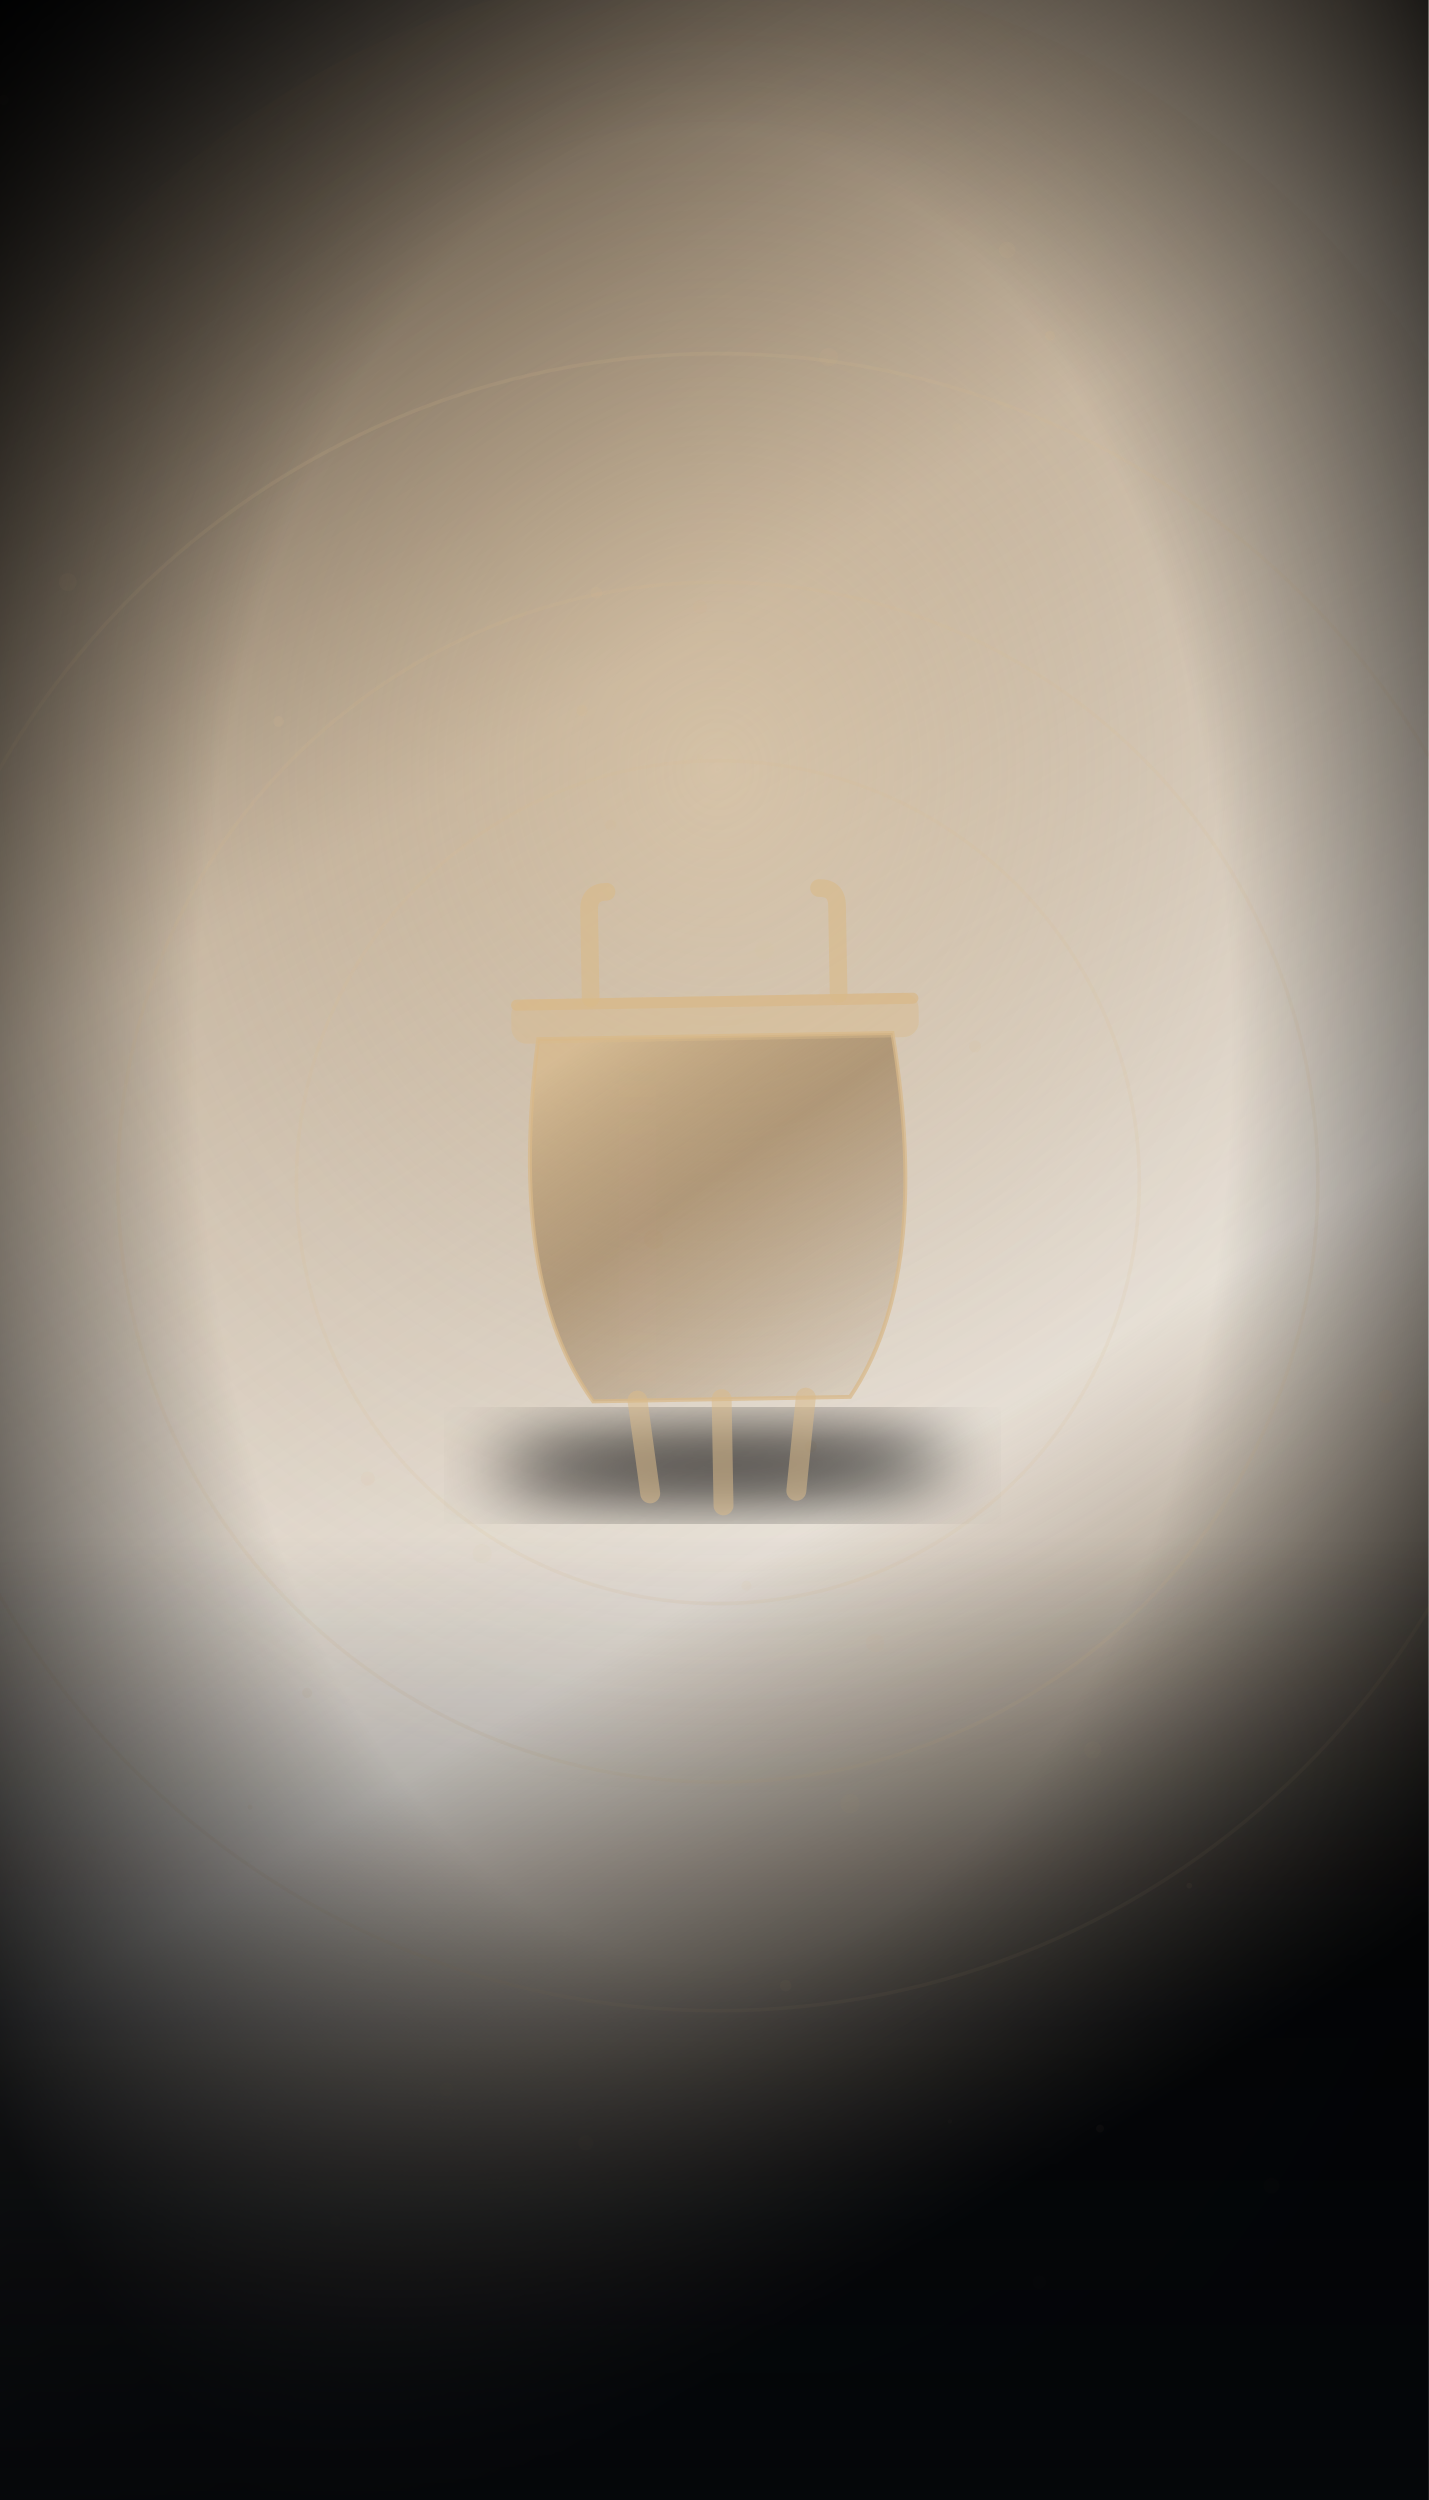
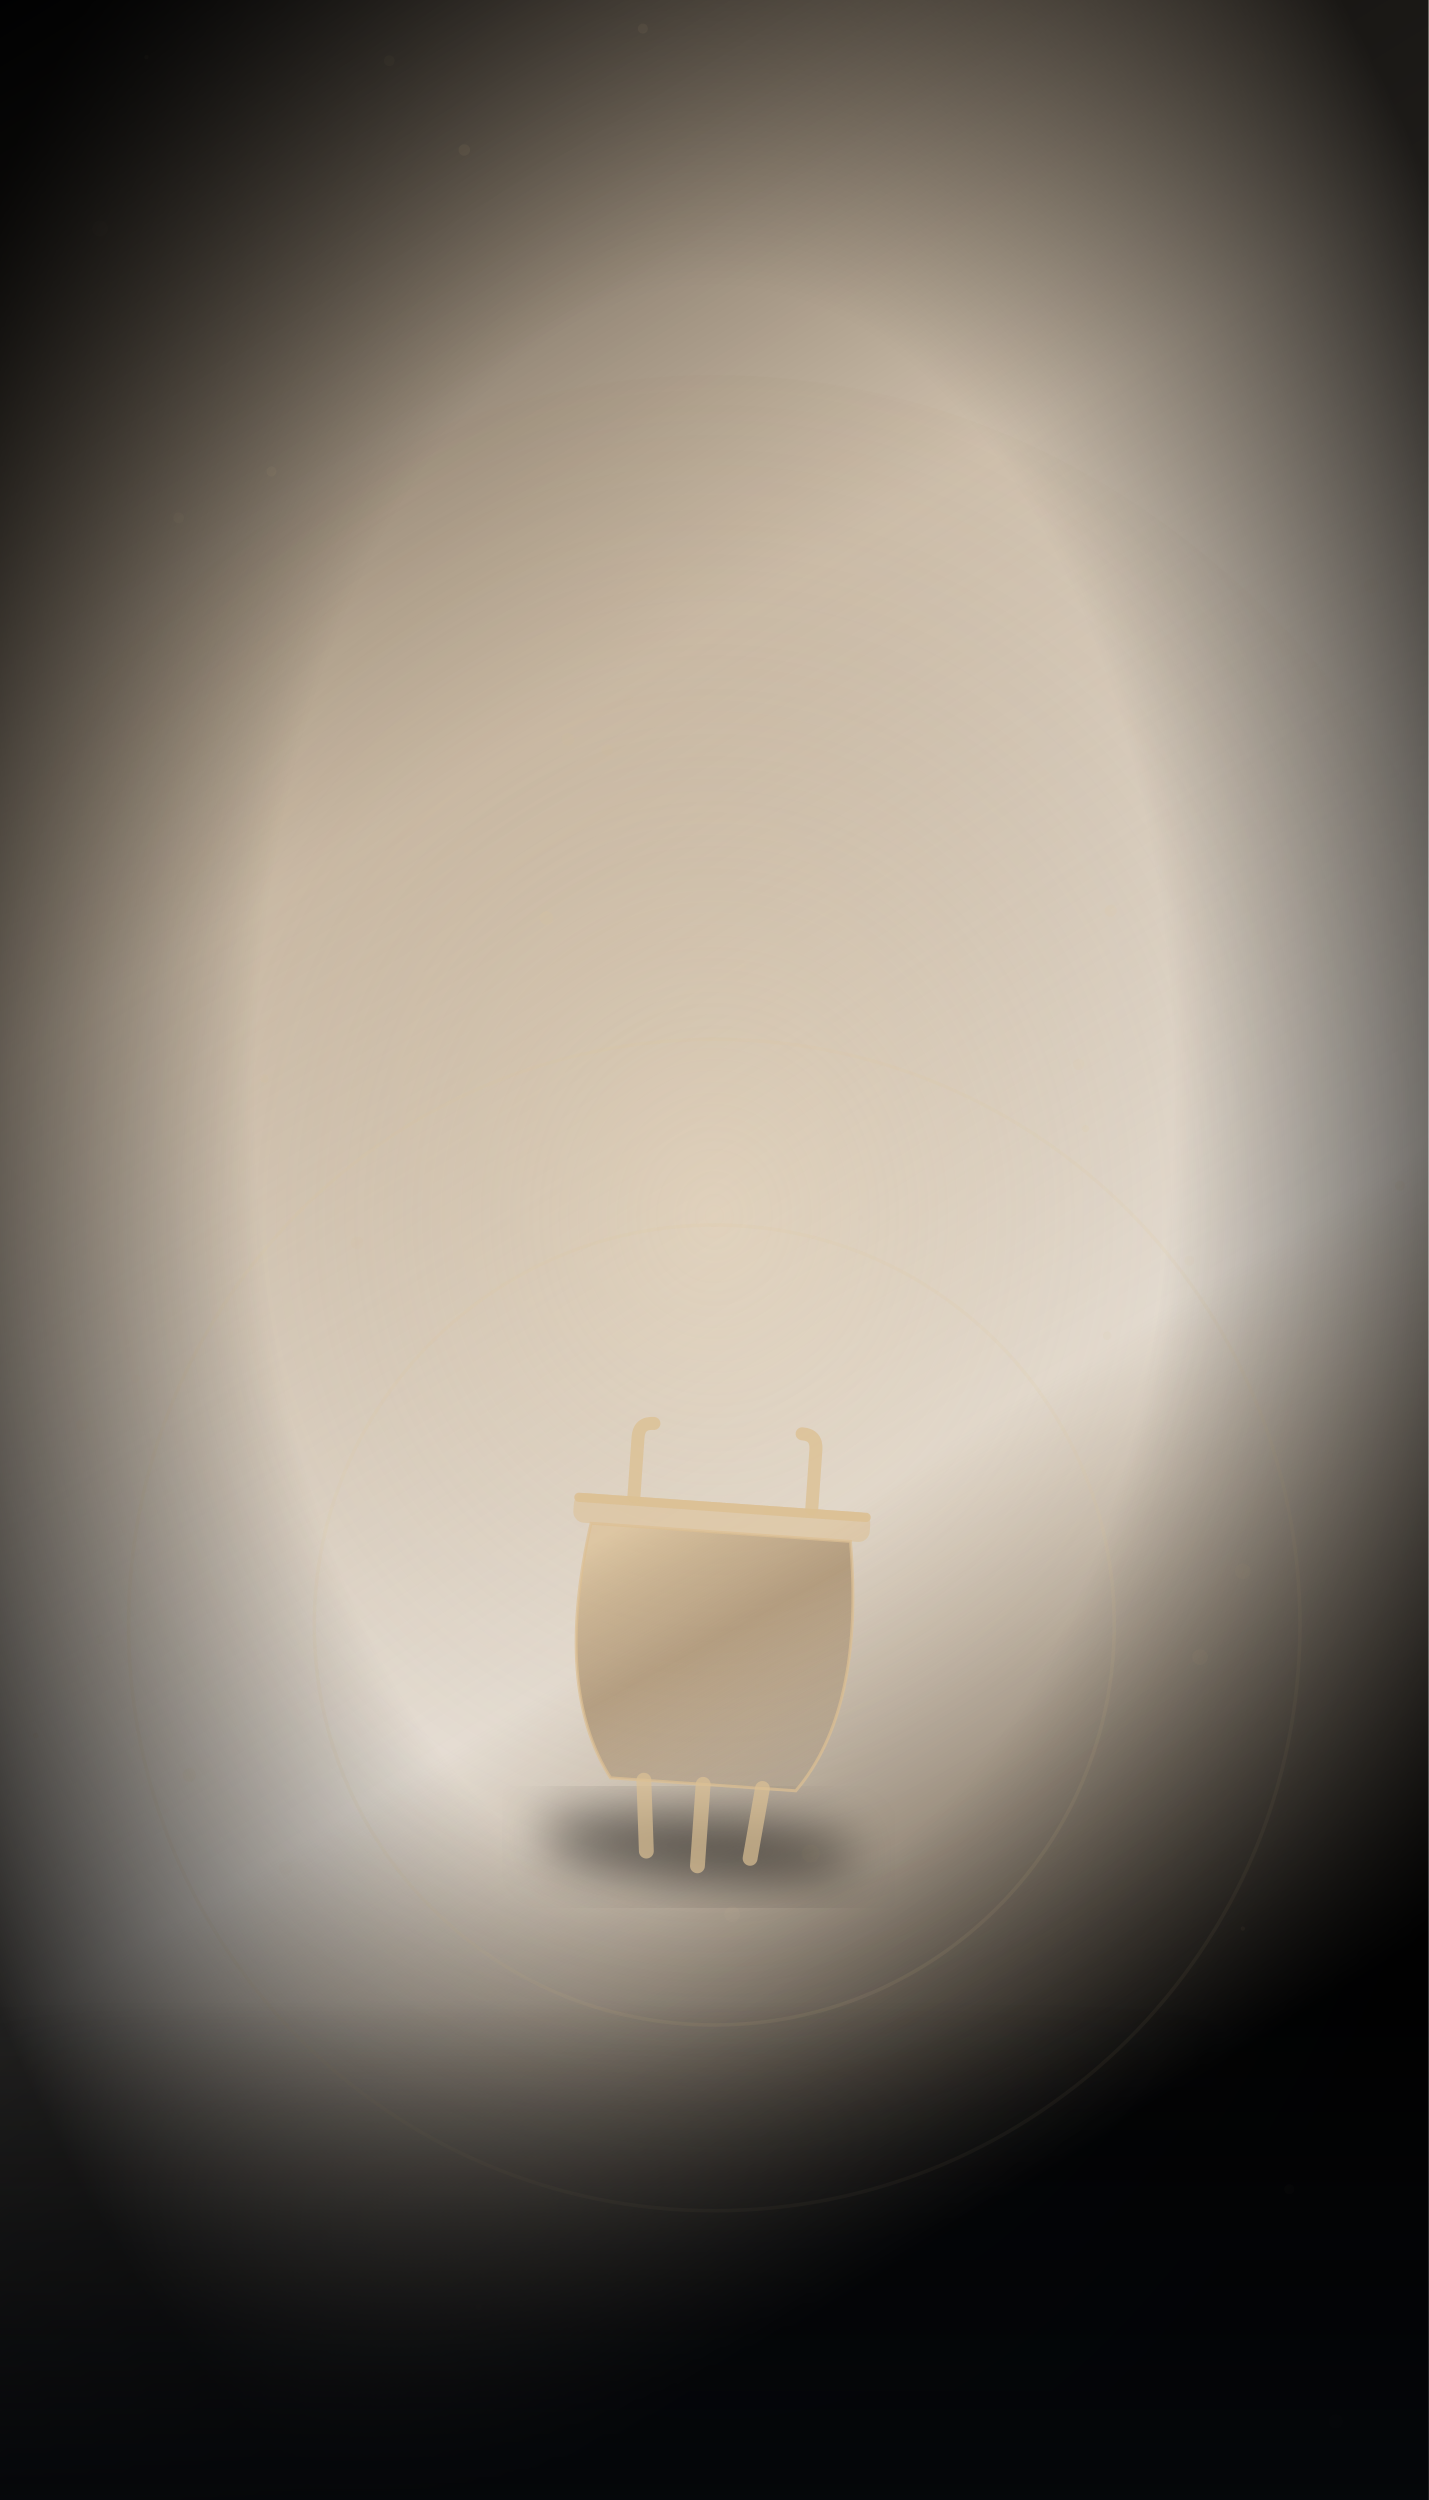
<svg xmlns="http://www.w3.org/2000/svg" viewBox="0 0 400 700" width="400" height="700">
  <defs>
    <linearGradient id="bg" x1="0" y1="0" x2="0.35" y2="1">
      <stop offset="0%" stop-color="#05070a" />
      <stop offset="38%" stop-color="rgba(141,107,63,0.42)" />
      <stop offset="72%" stop-color="rgba(141,107,63,0.16)" />
      <stop offset="100%" stop-color="#040506" />
    </linearGradient>
-     <radialGradient id="glow" cx="50%" cy="40%" r="52%">
-       <stop offset="0%" stop-color="rgba(216,185,138,0.34)" />
-       <stop offset="58%" stop-color="rgba(141,107,63,0.1)" />
+     <radialGradient id="glow" cx="50%" cy="42%" r="48%">
+       <stop offset="0%" stop-color="rgba(220,192,148,0.3)" />
+       <stop offset="60%" stop-color="rgba(141,107,63,0.1)" />
      <stop offset="100%" stop-color="rgba(141,107,63,0)" />
    </radialGradient>
    <linearGradient id="vessel" x1="0.15" y1="0" x2="0.85" y2="1">
-       <stop offset="0%" stop-color="rgba(216,185,138,0.72)" />
-       <stop offset="42%" stop-color="rgba(141,107,63,0.52)" />
+       <stop offset="0%" stop-color="rgba(220,192,148,0.7)" />
+       <stop offset="45%" stop-color="rgba(141,107,63,0.5)" />
      <stop offset="100%" stop-color="rgba(141,107,63,0.1)" />
    </linearGradient>
-     <radialGradient id="vig" cx="50%" cy="42%" r="66%">
-       <stop offset="55%" stop-color="rgba(0,0,0,0)" />
-       <stop offset="100%" stop-color="rgba(0,0,0,0.88)" />
+     <radialGradient id="vig" cx="50%" cy="44%" r="62%">
+       <stop offset="52%" stop-color="rgba(0,0,0,0)" />
+       <stop offset="100%" stop-color="rgba(0,0,0,0.86)" />
    </radialGradient>
    <filter id="soft">
-       <feGaussianBlur stdDeviation="16" />
+       <feGaussianBlur stdDeviation="14" />
    </filter>
    <linearGradient id="fade" x1="0" y1="0" x2="0" y2="1">
      <stop offset="0%" stop-color="rgba(5,7,10,0)" />
      <stop offset="100%" stop-color="rgba(5,7,10,0.96)" />
    </linearGradient>
  </defs>
  <rect width="400" height="700" fill="url(#bg)" />
-   <ellipse cx="201" cy="271" rx="250" ry="280" fill="url(#glow)" />
-   <circle cx="196" cy="170" r="2.0" fill="rgba(216,185,138,0.09)" />
-   <circle cx="209" cy="444" r="1.4" fill="rgba(216,185,138,0.07)" />
-   <circle cx="135" cy="435" r="2.7" fill="rgba(216,185,138,0.05)" />
-   <circle cx="231" cy="278" r="1.8" fill="rgba(216,185,138,0.06)" />
-   <circle cx="78" cy="202" r="1.5" fill="rgba(216,185,138,0.13)" />
-   <circle cx="273" cy="293" r="1.7" fill="rgba(216,185,138,0.1)" />
-   <circle cx="214" cy="266" r="2.7" fill="rgba(216,185,138,0.05)" />
-   <circle cx="356" cy="612" r="2.2" fill="rgba(216,185,138,0.08)" />
-   <circle cx="308" cy="596" r="1.1" fill="rgba(216,185,138,0.13)" />
-   <circle cx="103" cy="414" r="2.0" fill="rgba(216,185,138,0.08)" />
-   <circle cx="238" cy="505" r="2.7" fill="rgba(216,185,138,0.07)" />
-   <circle cx="363" cy="35" r="1.9" fill="rgba(216,185,138,0.07)" />
-   <circle cx="219" cy="299" r="1.3" fill="rgba(216,185,138,0.07)" />
-   <circle cx="83" cy="243" r="1.4" fill="rgba(216,185,138,0.04)" />
-   <circle cx="385" cy="697" r="2.3" fill="rgba(216,185,138,0.07)" />
-   <circle cx="220" cy="556" r="1.6" fill="rgba(216,185,138,0.11)" />
-   <circle cx="171" cy="231" r="1.5" fill="rgba(216,185,138,0.11)" />
-   <circle cx="19" cy="163" r="2.5" fill="rgba(216,185,138,0.09)" />
-   <circle cx="291" cy="639" r="1.9" fill="rgba(216,185,138,0.06)" />
-   <circle cx="376" cy="2" r="2.6" fill="rgba(216,185,138,0.08)" />
-   <circle cx="268" cy="120" r="1.5" fill="rgba(216,185,138,0.05)" />
-   <circle cx="282" cy="70" r="2.3" fill="rgba(216,185,138,0.07)" />
-   <circle cx="125" cy="585" r="1.9" fill="rgba(216,185,138,0.07)" />
-   <circle cx="245" cy="460" r="2.6" fill="rgba(216,185,138,0.06)" />
-   <circle cx="164" cy="600" r="2.1" fill="rgba(216,185,138,0.07)" />
-   <circle cx="391" cy="51" r="1.3" fill="rgba(216,185,138,0.13)" />
-   <circle cx="183" cy="347" r="2.7" fill="rgba(216,185,138,0.09)" />
-   <circle cx="167" cy="166" r="1.6" fill="rgba(216,185,138,0.13)" />
-   <circle cx="333" cy="528" r="0.8" fill="rgba(216,185,138,0.12)" />
-   <circle cx="388" cy="391" r="1.9" fill="rgba(216,185,138,0.12)" />
-   <circle cx="26" cy="518" r="1.2" fill="rgba(216,185,138,0.04)" />
-   <circle cx="306" cy="490" r="2.4" fill="rgba(216,185,138,0.05)" />
-   <circle cx="105" cy="169" r="1.1" fill="rgba(216,185,138,0.04)" />
-   <circle cx="8" cy="316" r="2.4" fill="rgba(216,185,138,0.06)" />
-   <circle cx="232" cy="100" r="2.6" fill="rgba(216,185,138,0.09)" />
-   <circle cx="94" cy="622" r="1.5" fill="rgba(216,185,138,0.11)" />
-   <circle cx="1" cy="28" r="1.4" fill="rgba(216,185,138,0.04)" />
-   <circle cx="227" cy="405" r="1.7" fill="rgba(216,185,138,0.13)" />
-   <circle cx="163" cy="199" r="1.6" fill="rgba(216,185,138,0.12)" />
-   <circle cx="196" cy="212" r="0.9" fill="rgba(216,185,138,0.05)" />
-   <circle cx="70" cy="506" r="0.7" fill="rgba(216,185,138,0.13)" />
-   <circle cx="9" cy="556" r="1.8" fill="rgba(216,185,138,0.06)" />
-   <circle cx="86" cy="474" r="1.4" fill="rgba(216,185,138,0.1)" />
-   <circle cx="382" cy="694" r="2.2" fill="rgba(216,185,138,0.1)" />
-   <circle cx="294" cy="94" r="1.4" fill="rgba(216,185,138,0.12)" />
-   <circle cx="266" cy="594" r="0.6" fill="rgba(216,185,138,0.08)" />
-   <g fill="none" stroke="rgba(216,185,138,0.13)" stroke-width="1">
-     <circle cx="201" cy="331" r="118" />
-     <circle cx="201" cy="331" r="168" />
-     <circle cx="201" cy="331" r="232" />
+   <ellipse cx="200" cy="385" rx="240" ry="280" fill="url(#glow)" />
+   <circle cx="346" cy="174" r="1.1" fill="rgba(220,192,148,0.04)" />
+   <circle cx="109" cy="17" r="1.5" fill="rgba(220,192,148,0.06)" />
+   <circle cx="333" cy="353" r="1.4" fill="rgba(220,192,148,0.07)" />
+   <circle cx="384" cy="164" r="2.1" fill="rgba(220,192,148,0.07)" />
+   <circle cx="302" cy="298" r="1.6" fill="rgba(220,192,148,0.08)" />
+   <circle cx="361" cy="613" r="1.4" fill="rgba(220,192,148,0.11)" />
+   <circle cx="304" cy="316" r="1.0" fill="rgba(220,192,148,0.1)" />
+   <circle cx="176" cy="196" r="1.4" fill="rgba(220,192,148,0.04)" />
+   <circle cx="352" cy="16" r="2.2" fill="rgba(220,192,148,0.05)" />
+   <circle cx="80" cy="523" r="1.9" fill="rgba(220,192,148,0.04)" />
+   <circle cx="50" cy="145" r="1.5" fill="rgba(220,192,148,0.09)" />
+   <circle cx="41" cy="16" r="0.6" fill="rgba(220,192,148,0.09)" />
+   <circle cx="100" cy="348" r="1.8" fill="rgba(220,192,148,0.09)" />
+   <circle cx="180" cy="8" r="1.4" fill="rgba(220,192,148,0.11)" />
+   <circle cx="212" cy="472" r="0.6" fill="rgba(220,192,148,0.09)" />
+   <circle cx="28" cy="459" r="1.3" fill="rgba(220,192,148,0.04)" />
+   <circle cx="227" cy="519" r="2.5" fill="rgba(220,192,148,0.08)" />
+   <circle cx="131" cy="238" r="1.2" fill="rgba(220,192,148,0.05)" />
+   <circle cx="10" cy="486" r="0.8" fill="rgba(220,192,148,0.11)" />
+   <circle cx="74" cy="302" r="1.2" fill="rgba(220,192,148,0.11)" />
+   <circle cx="53" cy="497" r="1.9" fill="rgba(220,192,148,0.08)" />
+   <circle cx="348" cy="540" r="0.6" fill="rgba(220,192,148,0.1)" />
+   <circle cx="215" cy="423" r="1.3" fill="rgba(220,192,148,0.12)" />
+   <circle cx="130" cy="42" r="1.6" fill="rgba(220,192,148,0.1)" />
+   <circle cx="205" cy="536" r="2.2" fill="rgba(220,192,148,0.05)" />
+   <circle cx="159" cy="207" r="1.8" fill="rgba(220,192,148,0.08)" />
+   <circle cx="392" cy="332" r="1.4" fill="rgba(220,192,148,0.11)" />
+   <circle cx="311" cy="255" r="1.7" fill="rgba(220,192,148,0.1)" />
+   <circle cx="7" cy="595" r="1.3" fill="rgba(220,192,148,0.1)" />
+   <circle cx="310" cy="374" r="1.2" fill="rgba(220,192,148,0.08)" />
+   <circle cx="241" cy="341" r="0.7" fill="rgba(220,192,148,0.04)" />
+   <circle cx="336" cy="464" r="2.2" fill="rgba(220,192,148,0.07)" />
+   <circle cx="208" cy="271" r="0.9" fill="rgba(220,192,148,0.05)" />
+   <circle cx="374" cy="678" r="2.0" fill="rgba(220,192,148,0.11)" />
+   <circle cx="134" cy="646" r="0.8" fill="rgba(220,192,148,0.05)" />
+   <circle cx="38" cy="386" r="1.2" fill="rgba(220,192,148,0.05)" />
+   <circle cx="76" cy="132" r="1.4" fill="rgba(220,192,148,0.09)" />
+   <circle cx="28" cy="64" r="2.2" fill="rgba(220,192,148,0.04)" />
+   <circle cx="348" cy="440" r="2.2" fill="rgba(220,192,148,0.08)" />
+   <circle cx="23" cy="399" r="1.7" fill="rgba(220,192,148,0.07)" />
+   <circle cx="170" cy="210" r="1.6" fill="rgba(220,192,148,0.06)" />
+   <circle cx="153" cy="257" r="1.9" fill="rgba(220,192,148,0.12)" />
+   <g fill="none" stroke="rgba(220,192,148,0.12)" stroke-width="1">
+     <circle cx="200" cy="455" r="112" />
+     <circle cx="200" cy="455" r="164" />
  </g>
-   <g transform="translate(201 331) rotate(-1) scale(0.62)">
-     <ellipse cx="0" cy="128" rx="104" ry="18" fill="rgba(0,0,0,0.72)" filter="url(#soft)" />
-     <path d="M-80 -66 Q-96 44 -58 98 L58 98 Q96 44 80 -66 Z" fill="url(#vessel)" />
-     <path d="M-80 -66 Q-96 44 -58 98 L58 98 Q96 44 80 -66 Z" fill="none" stroke="rgba(216,185,138,0.72)" stroke-width="1.8" />
-     <path d="M-40 -40 Q-30 30 -34 86" fill="none" stroke="rgba(216,185,138,0.38)" stroke-width="7" stroke-linecap="round" filter="url(#soft)" />
-     <rect x="-92" y="-84" width="184" height="20" rx="7" fill="rgba(216,185,138,0.42)" />
-     <rect x="-92" y="-84" width="184" height="5" rx="2.5" fill="rgba(216,185,138,0.72)" />
-     <path d="M-56 -84 L-56 -124 Q-56 -132 -48 -132 M56 -84 L56 -124 Q56 -132 48 -132" fill="none" stroke="rgba(216,185,138,0.62)" stroke-width="8" stroke-linecap="round" />
-     <path d="M-38 98 L-33 140 M38 98 L33 140 M0 98 L0 146" stroke="rgba(216,185,138,0.55)" stroke-width="9" stroke-linecap="round" />
+   <g transform="translate(200 455) rotate(4) scale(0.52)">
+     <ellipse cx="0" cy="120" rx="86" ry="14" fill="rgba(0,0,0,0.65)" filter="url(#soft)" />
+     <path d="M-70 -50 Q-84 40 -50 86 L50 86 Q84 40 70 -50 Z" fill="url(#vessel)" stroke="rgba(220,192,148,0.72)" stroke-width="1.6" />
+     <rect x="-80" y="-66" width="160" height="16" rx="6" fill="#dcc094" opacity="0.55" />
+     <rect x="-80" y="-66" width="160" height="5" rx="2.5" fill="#dcc094" opacity="0.9" />
+     <path d="M-48 -66 L-48 -98 Q-48 -106 -40 -106" fill="none" stroke="#dcc094" stroke-width="7" stroke-linecap="round" opacity="0.8" />
+     <path d="M48 -66 L48 -98 Q48 -106 40 -106" fill="none" stroke="#dcc094" stroke-width="7" stroke-linecap="round" opacity="0.8" />
+     <path d="M-32 86 L-28 124 M32 86 L28 124 M0 86 L0 130" stroke="#dcc094" stroke-width="8" stroke-linecap="round" opacity="0.7" />
  </g>
  <rect width="400" height="700" fill="url(#vig)" />
-   <rect y="430" width="400" height="270" fill="url(#fade)" />
+   <rect y="560" width="400" height="140" fill="url(#fade)" />
</svg>
